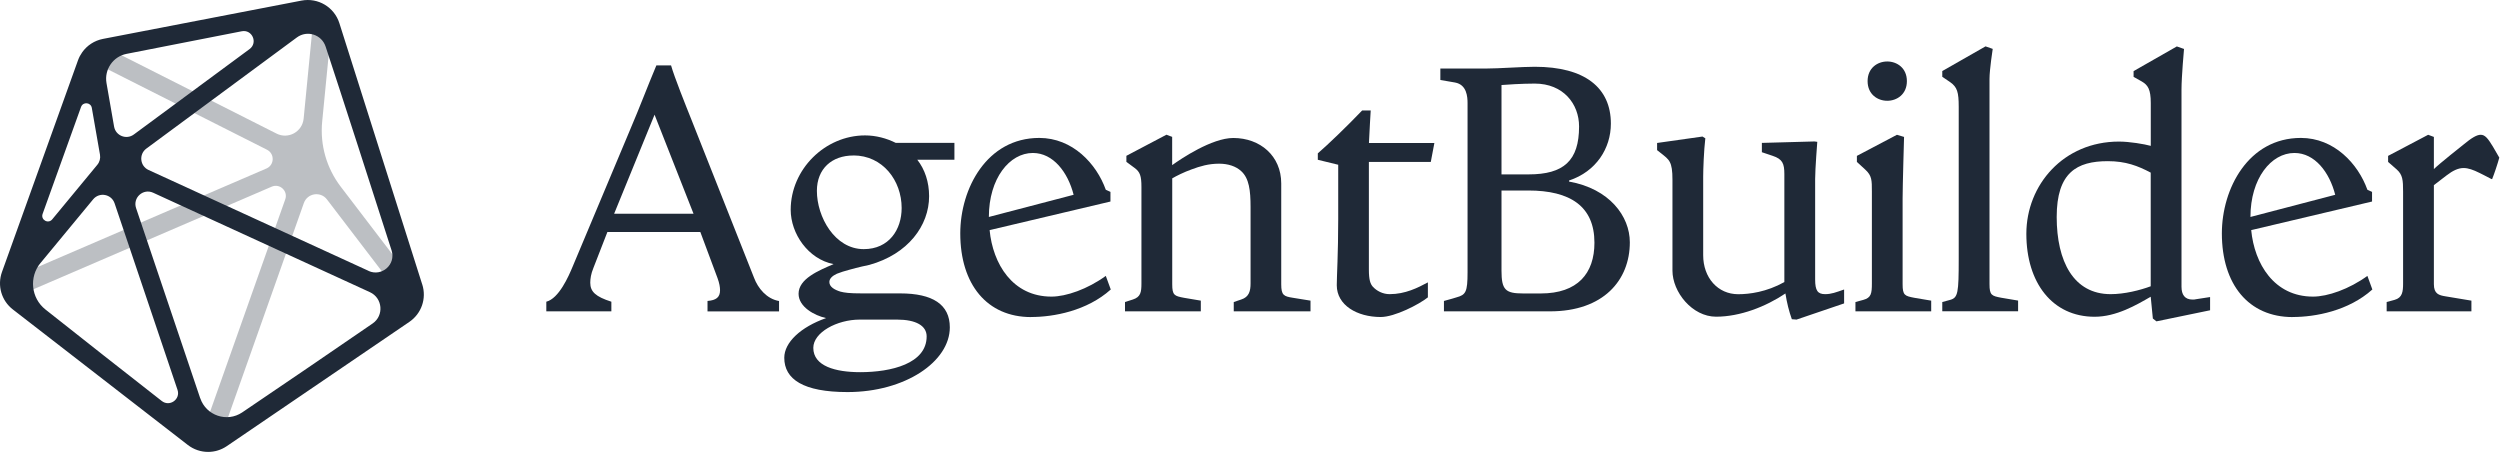
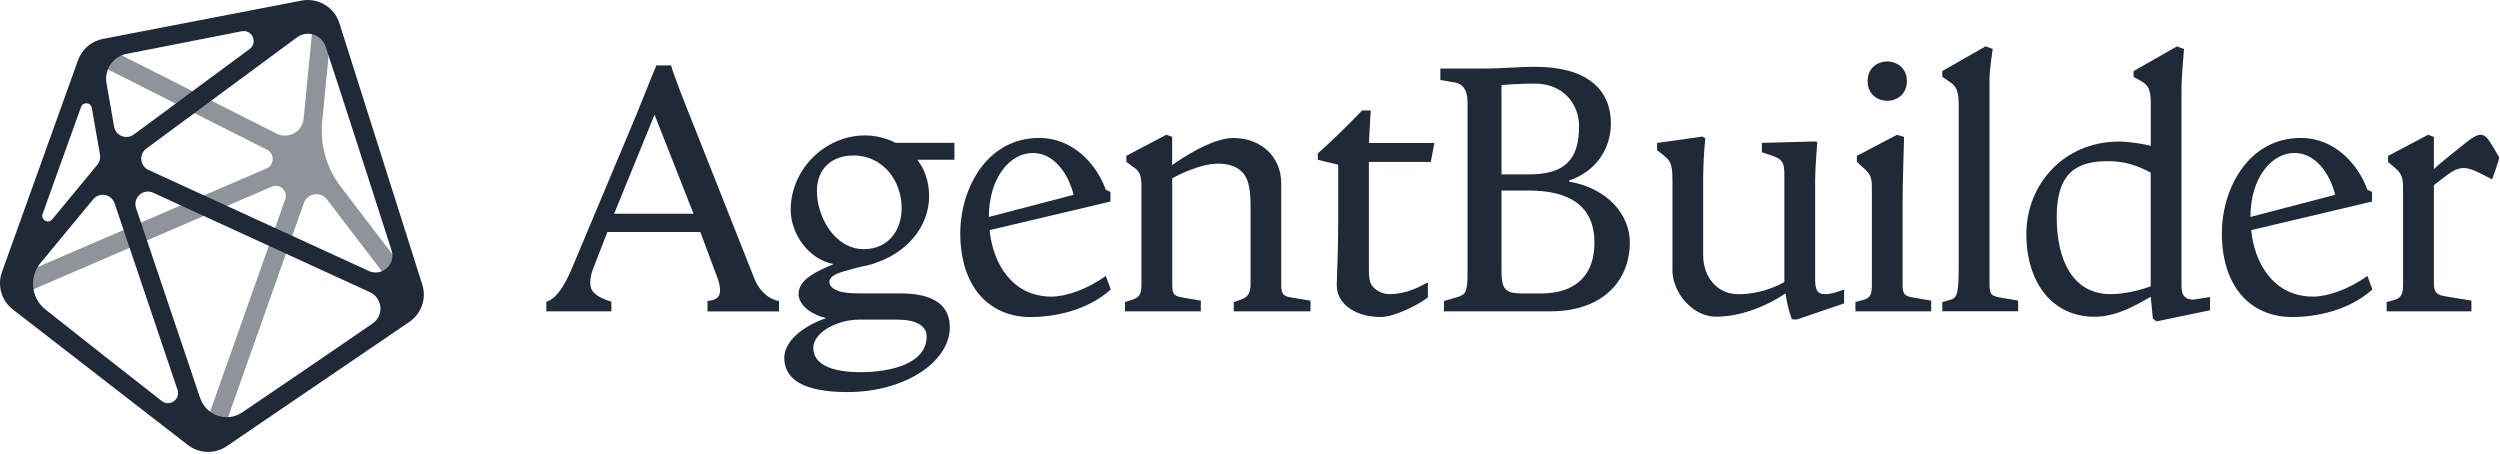
<svg xmlns="http://www.w3.org/2000/svg" width="793" height="144" viewBox="0 0 793 144" fill="none">
  <path d="M224.424 98.758V95.463C227.14 95.243 228.398 94.324 228.398 92.067C228.398 91.049 228.179 89.79 227.6 88.212L222.147 73.591H192.665L188.251 84.936C187.452 86.854 187.232 88.452 187.232 89.69C187.232 92.526 188.93 94.104 193.924 95.702V98.758H173.291V95.702C177.265 94.684 180.321 87.773 181.68 84.477L199.816 41.274C203.112 33.564 205.149 28.011 208.205 20.74H212.859C213.877 24.376 217.513 33.444 219.33 37.978L239.184 88.112C240.423 91.408 243.159 94.803 247.114 95.483V98.778H224.424V98.758ZM207.626 36.38L194.802 67.799H219.989L207.626 36.38Z" fill="#1F2937" />
  <path d="M290.977 50.681C293.354 53.737 294.712 57.712 294.712 62.246C294.712 71.554 288.021 80.622 275.777 84.018C274.758 84.237 272.481 84.697 269.305 85.596C267.947 85.935 266.589 86.394 265.45 86.834C263.972 87.513 263.073 88.412 263.073 89.451C263.073 91.028 264.771 91.947 266.589 92.507C267.947 92.846 269.305 93.066 273.5 93.066H285.524C295.85 93.066 301.283 96.581 301.283 103.832C301.283 114.717 287.102 124.365 268.846 124.365C254.784 124.365 248.772 120.29 248.772 113.479C248.772 108.605 253.985 103.732 262.035 100.896C258.399 100.097 253.306 97.38 253.306 93.186C253.306 88.432 259.658 85.815 264.411 83.778C256.362 82.2 250.809 74.13 250.809 66.54C250.809 53.717 261.695 42.951 274.398 42.951C277.794 42.951 281.209 43.85 284.146 45.328H302.741V50.661H290.937L290.977 50.681ZM284.525 101.375H272.721C265.47 101.375 257.98 105.45 257.98 110.343C257.98 116.136 265.011 118.053 272.84 118.053C282.708 118.053 293.933 115.337 293.933 106.708C293.933 103.312 290.537 101.375 284.525 101.375ZM270.683 49.323C263.872 49.323 259.118 53.517 259.118 60.548C259.118 68.817 264.791 79.024 273.979 79.024C282.028 79.024 286.003 72.792 286.003 65.981C286.003 57.253 279.991 49.303 270.683 49.303V49.323Z" fill="#1F2937" />
  <path d="M327.049 100.576C313.108 100.576 304.599 90.249 304.599 74.031C304.599 59.849 312.988 43.75 329.666 43.75C340.212 43.75 347.802 51.92 350.758 60.189L352.236 60.868V63.924L313.907 72.992C314.925 83.658 321.157 94.085 333.521 94.085C338.175 94.085 344.986 91.708 350.758 87.513L352.336 91.827C344.746 98.638 334.2 100.556 327.049 100.556V100.576ZM327.609 48.524C320.238 48.524 313.667 56.574 313.667 68.817L340.552 61.787C338.734 54.636 334.08 48.524 327.629 48.524H327.609Z" fill="#1F2937" />
  <path d="M391.345 98.758V95.802L393.722 95.003C396.219 94.204 396.678 92.287 396.678 89.91V65.642C396.678 60.428 396.219 56.574 393.722 54.297C392.024 52.719 389.528 51.92 386.691 51.92C383.396 51.92 380.679 52.719 377.963 53.737C375.466 54.636 373.209 55.775 371.831 56.574V90.15C371.831 93.665 372.51 93.885 375.566 94.464L380.899 95.363V98.758H356.85V95.802L359.347 95.003C361.844 94.204 362.064 92.626 362.064 89.91V59.29C362.064 55.775 361.604 54.536 359.906 53.278L357.29 51.34V49.423L369.993 42.732L371.811 43.411V52.379C374.647 50.342 384.394 43.77 391.206 43.77C399.714 43.77 406.406 49.443 406.406 58.171V90.15C406.406 93.665 407.205 94.004 410.141 94.464L415.694 95.363V98.758H391.305H391.345Z" fill="#1F2937" />
  <path d="M453.824 51.36H434.209V85.496C434.209 88.791 434.669 90.03 435.448 90.928C436.686 92.287 438.623 93.305 440.781 93.305C445.774 93.305 449.749 91.268 452.925 89.57V94.324C450.089 96.581 442.379 100.556 437.964 100.556C430.474 100.556 424.023 96.821 424.023 90.469C424.023 87.753 424.482 80.382 424.482 69.496V52.259L418.01 50.681V48.644C421.306 45.807 427.418 39.915 432.072 35.042H434.789C434.789 35.042 434.329 42.632 434.229 45.368H454.982L453.844 51.38L453.824 51.36Z" fill="#1F2937" />
  <path d="M491.694 98.758H458.018V95.463C459.836 95.003 461.993 94.324 461.993 94.324C464.949 93.525 465.508 92.626 465.508 86.394V32.745C465.508 30.707 465.289 26.852 461.534 26.173L456.88 25.374V21.739H471.401C475.475 21.739 482.746 21.18 486.82 21.18C502.8 21.18 510.969 27.871 510.969 39.216C510.969 47.046 506.315 54.416 497.706 57.253V57.592C510.529 59.869 516.981 68.598 516.981 76.867C516.981 88.891 508.592 98.758 491.694 98.758ZM486.82 26.513C482.846 26.513 477.513 26.852 476.274 26.972V55.315H484.883C495.988 55.315 500.882 51.001 500.882 40.115C500.882 32.964 495.889 26.513 486.82 26.513ZM484.783 60.428H476.274V85.835C476.274 91.967 477.513 93.086 483.185 93.086H488.738C500.423 93.086 505.756 86.734 505.756 76.987C505.756 65.422 498.046 60.428 484.783 60.428Z" fill="#1F2937" />
  <path d="M569.952 101.375L568.374 101.255C567.475 98.758 566.796 96.042 566.336 93.086C560.105 97.28 551.935 100.456 544.345 100.456C536.755 100.456 530.503 92.626 530.503 85.835V57.033C530.503 51.141 529.485 50.681 526.768 48.524L525.63 47.625V45.348L540.031 43.311L540.93 43.87C540.47 47.725 540.251 53.737 540.251 56.014V80.962C540.251 88.112 544.905 93.325 551.356 93.325C554.871 93.325 560.324 92.646 565.997 89.47V55.215C565.997 51.919 565.438 50.461 562.262 49.423L558.866 48.284V45.328L575.544 44.869L576.443 44.989C576.443 44.989 575.764 53.617 575.764 56.793V88.651C575.764 92.167 576.563 93.305 578.94 93.305C580.857 93.305 582.336 92.746 584.952 91.827V96.242L569.972 101.335L569.952 101.375Z" fill="#1F2937" />
  <path d="M588.547 98.758V95.802L591.044 95.123C593.541 94.444 593.761 93.086 593.761 89.91V60.768C593.761 57.133 593.761 55.775 591.723 53.857L589.007 51.36V49.443L601.71 42.752L603.967 43.431C603.967 43.431 603.508 59.09 603.508 63.045V90.15C603.508 93.665 604.187 93.885 607.243 94.464L612.576 95.363V98.758H588.527H588.547ZM598.634 31.966C595.578 31.966 592.402 29.928 592.402 25.734C592.402 21.539 595.578 19.502 598.634 19.502C601.69 19.502 604.866 21.539 604.866 25.734C604.866 29.928 601.69 31.966 598.634 31.966Z" fill="#1F2937" />
  <path d="M616.091 98.758V95.802L618.588 95.123C621.085 94.444 621.305 92.866 621.305 82.2V33.883C621.305 29.229 620.845 27.651 618.588 26.053L616.091 24.356V22.538L629.813 14.708L632.09 15.507C632.09 15.507 631.072 22.079 631.072 25.035V90.13C631.072 93.645 631.751 93.865 634.807 94.444L640.14 95.343V98.738H616.091V98.758Z" fill="#1F2937" />
  <path d="M684.023 101.934L682.884 101.035L682.205 94.124C677.671 96.741 671.319 100.476 664.408 100.476C651.026 100.476 642.757 89.71 642.757 74.17C642.757 58.631 654.561 44.909 672.138 44.909C675.534 44.909 680.188 45.708 682.225 46.267V32.665C682.225 28.35 681.326 26.992 679.389 25.854L676.772 24.376V22.558L690.494 14.728L692.771 15.527C692.771 15.527 691.972 24.376 691.972 28.35V90.948C691.972 93.445 692.991 95.023 695.488 95.023C695.827 95.023 696.167 95.023 696.626 94.903L701.04 94.224V98.419L684.023 101.934ZM682.205 54.756C678.13 52.599 674.275 51.121 668.603 51.121C658.736 51.121 652.384 54.756 652.384 68.817C652.384 82.879 657.717 93.305 669.502 93.305C673.916 93.305 678.809 92.067 682.205 90.809V54.736V54.756Z" fill="#1F2937" />
  <path d="M727.226 100.576C713.284 100.576 704.775 90.249 704.775 74.031C704.775 59.849 713.164 43.75 729.842 43.75C740.389 43.75 747.979 51.92 750.935 60.189L752.413 60.868V63.924L714.083 72.992C715.102 83.658 721.333 94.085 733.697 94.085C738.351 94.085 745.162 91.708 750.935 87.513L752.513 91.827C744.923 98.638 734.376 100.556 727.226 100.556V100.576ZM727.785 48.524C720.415 48.524 713.843 56.574 713.843 68.817L740.728 61.787C738.91 54.636 734.256 48.524 727.805 48.524H727.785Z" fill="#1F2937" />
  <path d="M790.503 56.793H790.283C788.805 55.994 786.548 54.876 786.548 54.876C784.511 53.857 782.913 53.298 781.455 53.298C779.757 53.298 778.059 54.097 776.002 55.675L772.027 58.731V90.15C772.027 93.206 773.605 93.665 775.762 94.005L783.932 95.363V98.758H757.047V95.802L759.544 95.123C762.04 94.444 762.26 92.507 762.26 89.91V60.768C762.26 57.133 762.14 55.435 760.223 53.737L757.506 51.36V49.443L770.21 42.752L772.027 43.431V53.637C773.725 51.94 781.335 45.927 781.335 45.927C784.052 43.67 785.649 42.752 786.888 42.752C788.246 42.752 789.165 43.89 790.743 46.487L792.78 50.002C792.221 52.039 791.202 55.095 790.503 56.813V56.793Z" fill="#1F2937" />
-   <path opacity="0.3" d="M133.816 92.912L108.064 59.193C103.573 53.307 101.473 45.937 102.197 38.566L105.475 5.046L99.553 4.466L96.312 37.643C95.895 41.808 91.44 44.27 87.71 42.369L30.34 13.394L27.659 18.7L84.686 47.494C87.184 48.762 87.076 52.347 84.504 53.452L0.387 89.671L2.741 95.139L86.189 59.211C88.76 58.106 91.422 60.587 90.48 63.231L62.918 141.119L68.532 143.111L96.384 64.408C97.507 61.257 101.672 60.605 103.7 63.249L129.107 96.498L133.834 92.876L133.816 92.912Z" fill="#1F2937" />
+   <path opacity="0.5" d="M133.816 92.912L108.064 59.193C103.573 53.307 101.473 45.937 102.197 38.566L105.475 5.046L99.553 4.466L96.312 37.643C95.895 41.808 91.44 44.27 87.71 42.369L30.34 13.394L27.659 18.7L84.686 47.494C87.184 48.762 87.076 52.347 84.504 53.452L0.387 89.671L2.741 95.139L86.189 59.211C88.76 58.106 91.422 60.587 90.48 63.231L62.918 141.119L68.532 143.111L96.384 64.408C97.507 61.257 101.672 60.605 103.7 63.249L129.107 96.498L133.834 92.876L133.816 92.912Z" fill="#1F2937" />
  <path d="M133.925 90.214L107.648 7.346C106.036 2.257 100.875 -0.821 95.624 0.193L32.64 12.344C29.959 12.869 27.605 14.408 26.066 16.6C25.523 17.36 25.07 18.211 24.744 19.117L0.622 86.284C-0.917 90.594 0.459 95.375 4.081 98.164L59.568 141.137C61.469 142.604 63.733 143.346 66.015 143.346C68.079 143.346 70.144 142.731 71.937 141.517L129.832 102.111C133.707 99.468 135.355 94.687 133.943 90.232L133.925 90.214ZM116.92 85.922L47.127 53.923C44.374 52.673 43.994 48.925 46.421 47.132L94.175 11.873C97.416 9.483 102.034 10.95 103.284 14.771C108.173 29.548 118.64 62.054 124.218 79.457C125.631 83.876 121.121 87.859 116.902 85.94L116.92 85.922ZM79.162 15.567L42.455 42.659C40.083 44.415 36.696 43.057 36.189 40.16L33.781 26.342C33.038 22.05 35.845 17.94 40.119 17.089C49.409 15.241 65.254 12.145 76.681 9.917C79.995 9.265 81.879 13.557 79.162 15.567ZM29.126 34.238L31.716 49.069C31.915 50.21 31.607 51.388 30.865 52.275L16.559 69.587C15.291 71.127 12.846 69.732 13.516 67.849L25.704 33.93C26.32 32.21 28.8 32.427 29.126 34.22V34.238ZM12.882 83.386L29.543 63.231C31.517 60.84 35.356 61.547 36.352 64.499L56.308 123.661C57.322 126.668 53.809 129.149 51.31 127.193C41.223 119.297 24.4 106.132 14.404 98.164C9.84 94.542 9.152 87.878 12.864 83.386H12.882ZM63.498 126.305L43.161 66.002C42.056 62.706 45.407 59.681 48.576 61.13L117.337 92.677C121.375 94.524 121.864 100.083 118.206 102.6C107.358 110.061 88.326 123.064 76.826 130.815C71.991 134.074 65.381 131.829 63.516 126.305H63.498Z" fill="#1F2937" />
</svg>
